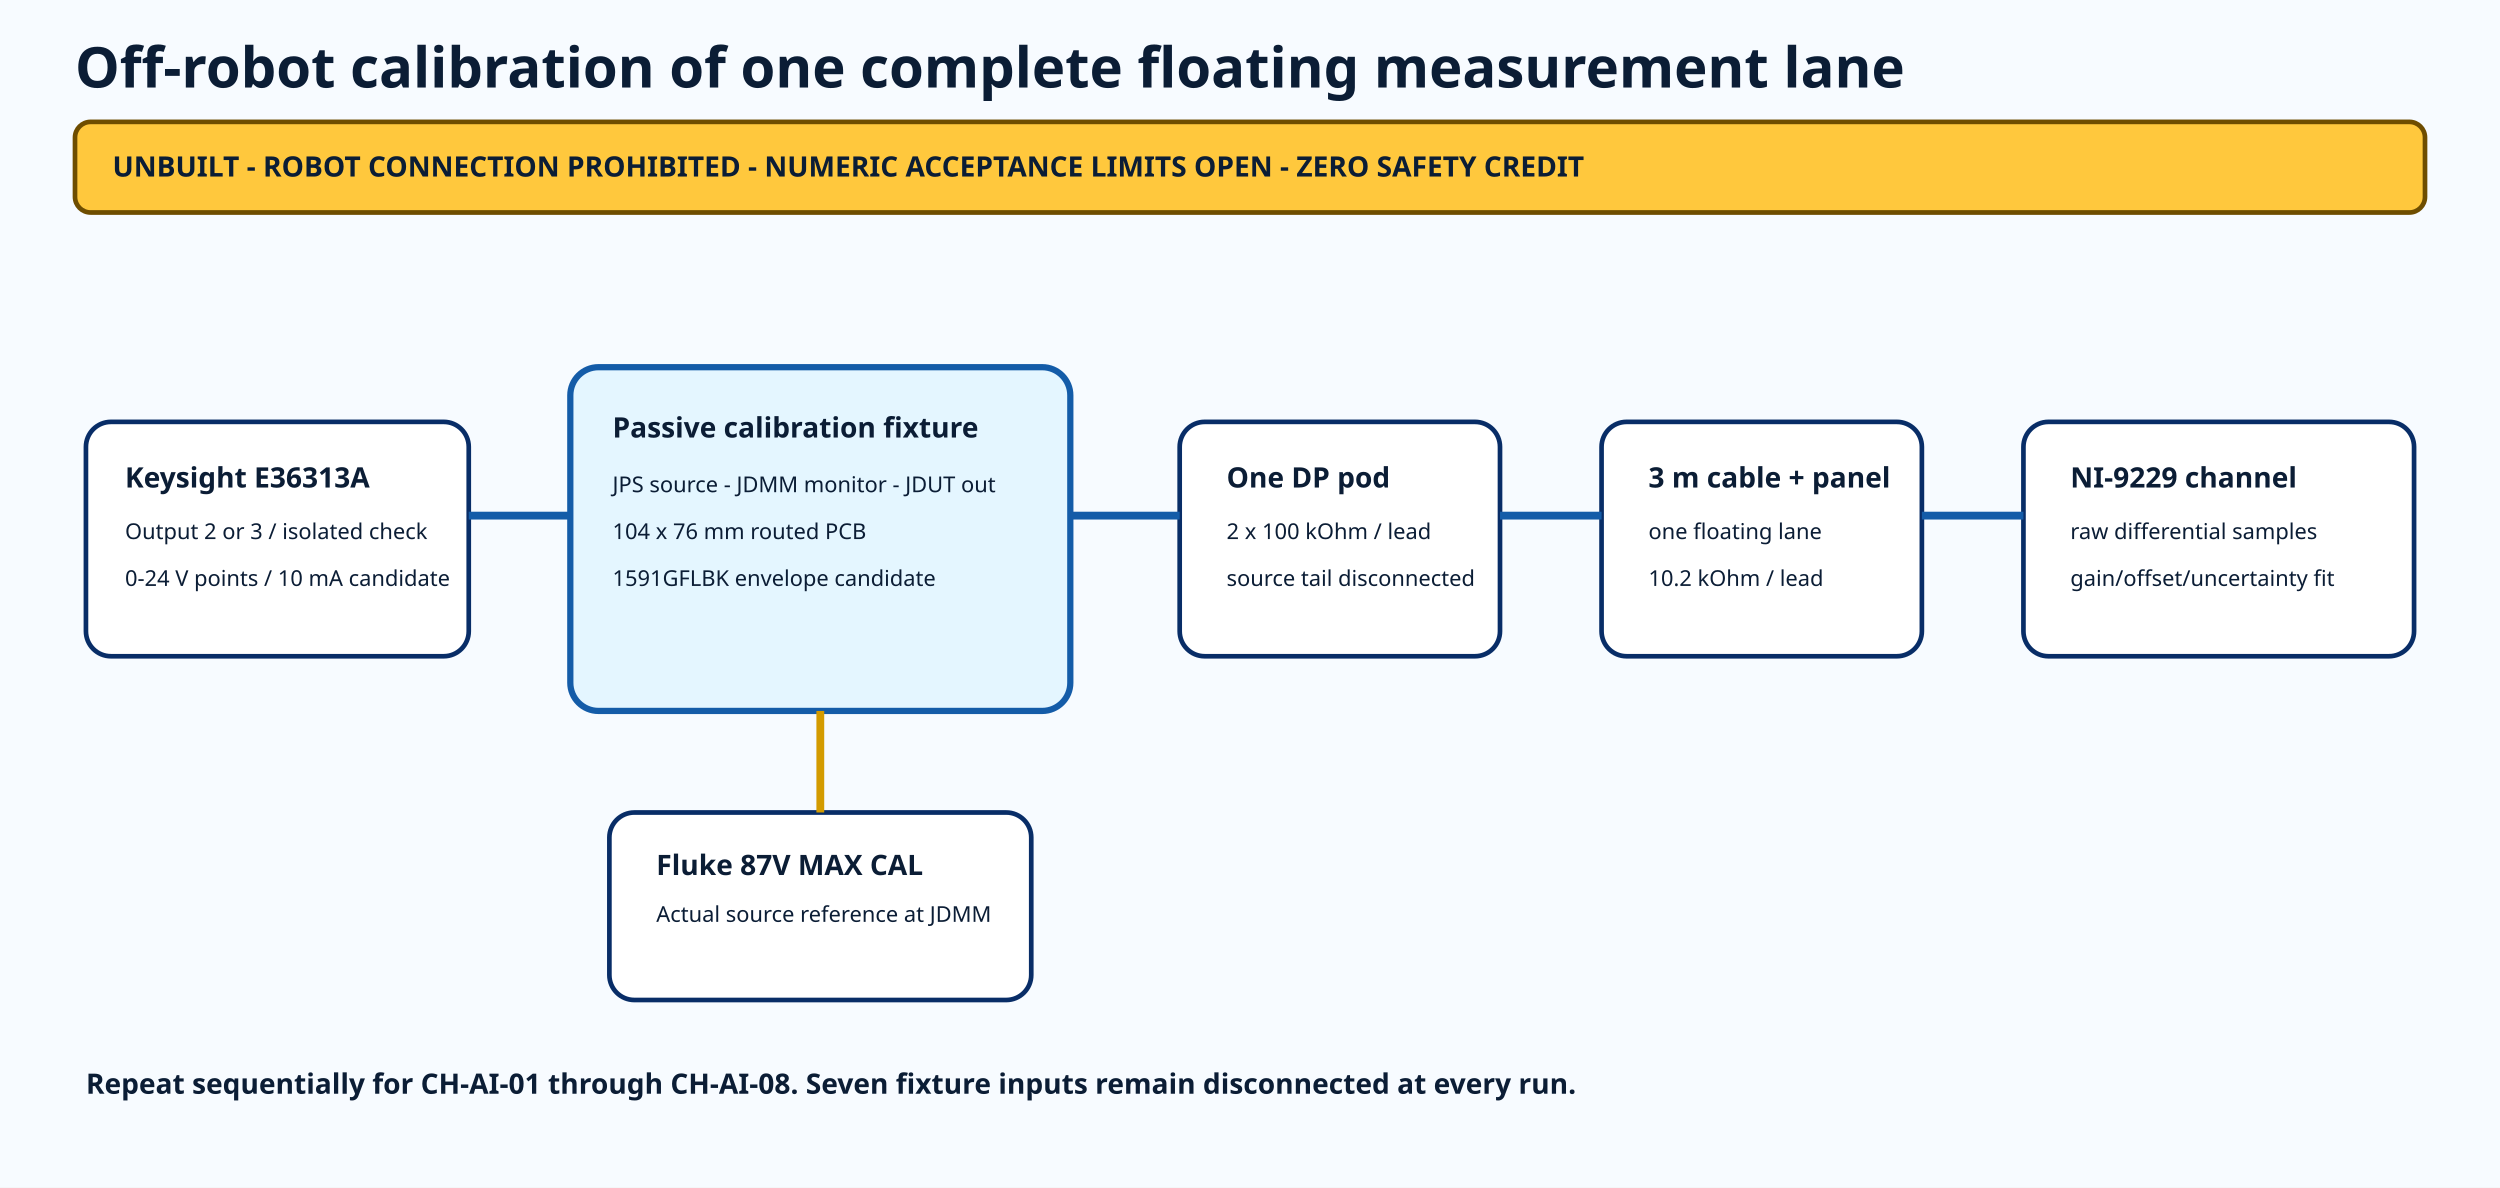
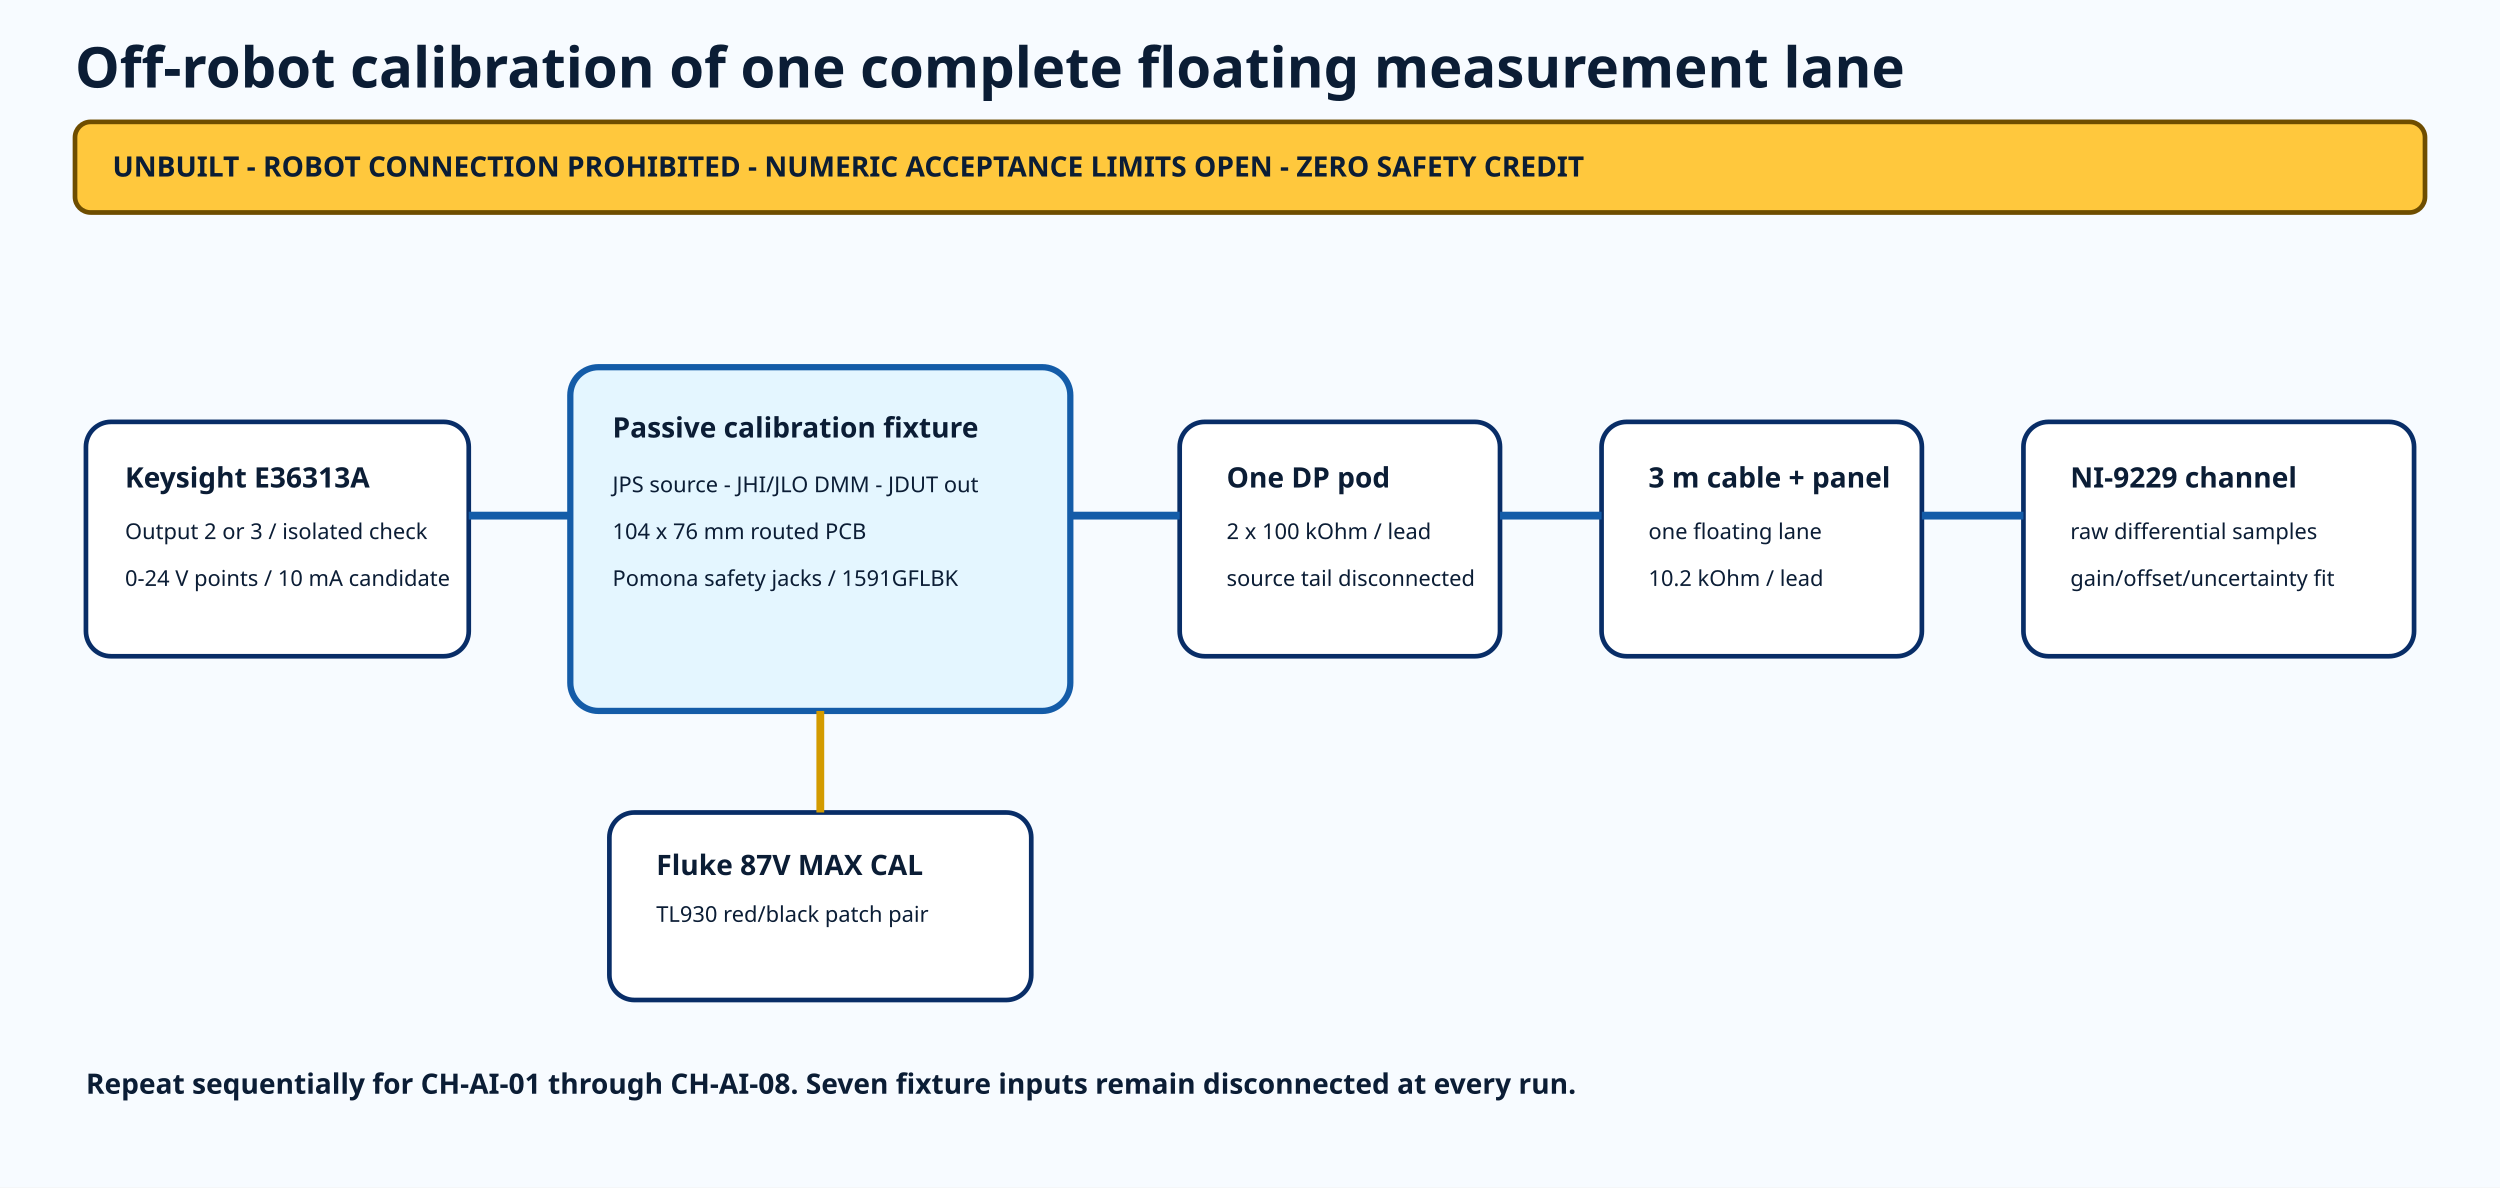
<svg xmlns="http://www.w3.org/2000/svg" width="1600" height="760" viewBox="0 0 1600 760">
  <rect width="1600" height="760" fill="#f7fbff" />
  <style>text{font-family:system-ui,Segoe UI,sans-serif;fill:#0b1d35}.h{font-size:36px;font-weight:900}.t{font-size:18px;font-weight:800}.s{font-size:14px}.box{fill:#fff;stroke:#082d67;stroke-width:3}.fixture{fill:#e4f6ff;stroke:#145ca8;stroke-width:4}.wire{stroke:#145ca8;stroke-width:5;fill:none}.ref{stroke:#d39b00;stroke-width:5;fill:none}.warn{fill:#ffc83d;stroke:#6e4d00;stroke-width:3}</style>
  <text class="h" x="48" y="56">Off-robot calibration of one complete floating measurement lane</text>
  <rect class="warn" x="48" y="78" width="1504" height="58" rx="10" />
  <text class="t" x="72" y="113">UNBUILT - ROBOT CONNECTION PROHIBITED - NUMERIC ACCEPTANCE LIMITS OPEN - ZERO SAFETY CREDIT</text>
  <rect class="box" x="55" y="270" width="245" height="150" rx="16" />
  <text class="t" x="80" y="312">Keysight E36313A</text>
  <text class="s" x="80" y="345">Output 2 or 3 / isolated check</text>
  <text class="s" x="80" y="375">0-24 V points / 10 mA candidate</text>
  <rect class="fixture" x="365" y="235" width="320" height="220" rx="18" />
  <text class="t" x="392" y="280">Passive calibration fixture</text>
-   <text class="s" x="392" y="315">JPS source - JDMM monitor - JDUT out</text>
+   <text class="s" x="392" y="315">JPS source - JHI/JLO DMM - JDUT out</text>
  <text class="s" x="392" y="345">104 x 76 mm routed PCB</text>
-   <text class="s" x="392" y="375">1591GFLBK envelope candidate</text>
+   <text class="s" x="392" y="375">Pomona safety jacks / 1591GFLBK</text>
  <path class="wire" d="M300 330 H365" />
  <rect class="box" x="390" y="520" width="270" height="120" rx="16" />
  <text class="t" x="420" y="560">Fluke 87V MAX CAL</text>
-   <text class="s" x="420" y="590">Actual source reference at JDMM</text>
+   <text class="s" x="420" y="590">TL930 red/black patch pair</text>
  <path class="ref" d="M525 520 V455" />
  <rect class="box" x="755" y="270" width="205" height="150" rx="16" />
  <text class="t" x="785" y="312">One DP pod</text>
  <text class="s" x="785" y="345">2 x 100 kOhm / lead</text>
  <text class="s" x="785" y="375">source tail disconnected</text>
  <path class="wire" d="M685 330 H755" />
  <rect class="box" x="1025" y="270" width="205" height="150" rx="16" />
  <text class="t" x="1055" y="312">3 m cable + panel</text>
  <text class="s" x="1055" y="345">one floating lane</text>
  <text class="s" x="1055" y="375">10.2 kOhm / lead</text>
  <path class="wire" d="M960 330 H1025" />
  <rect class="box" x="1295" y="270" width="250" height="150" rx="16" />
  <text class="t" x="1325" y="312">NI-9229 channel</text>
  <text class="s" x="1325" y="345">raw differential samples</text>
  <text class="s" x="1325" y="375">gain/offset/uncertainty fit</text>
  <path class="wire" d="M1230 330 H1295" />
  <text class="t" x="55" y="700">Repeat sequentially for CH-AI-01 through CH-AI-08. Seven fixture inputs remain disconnected at every run.</text>
</svg>
